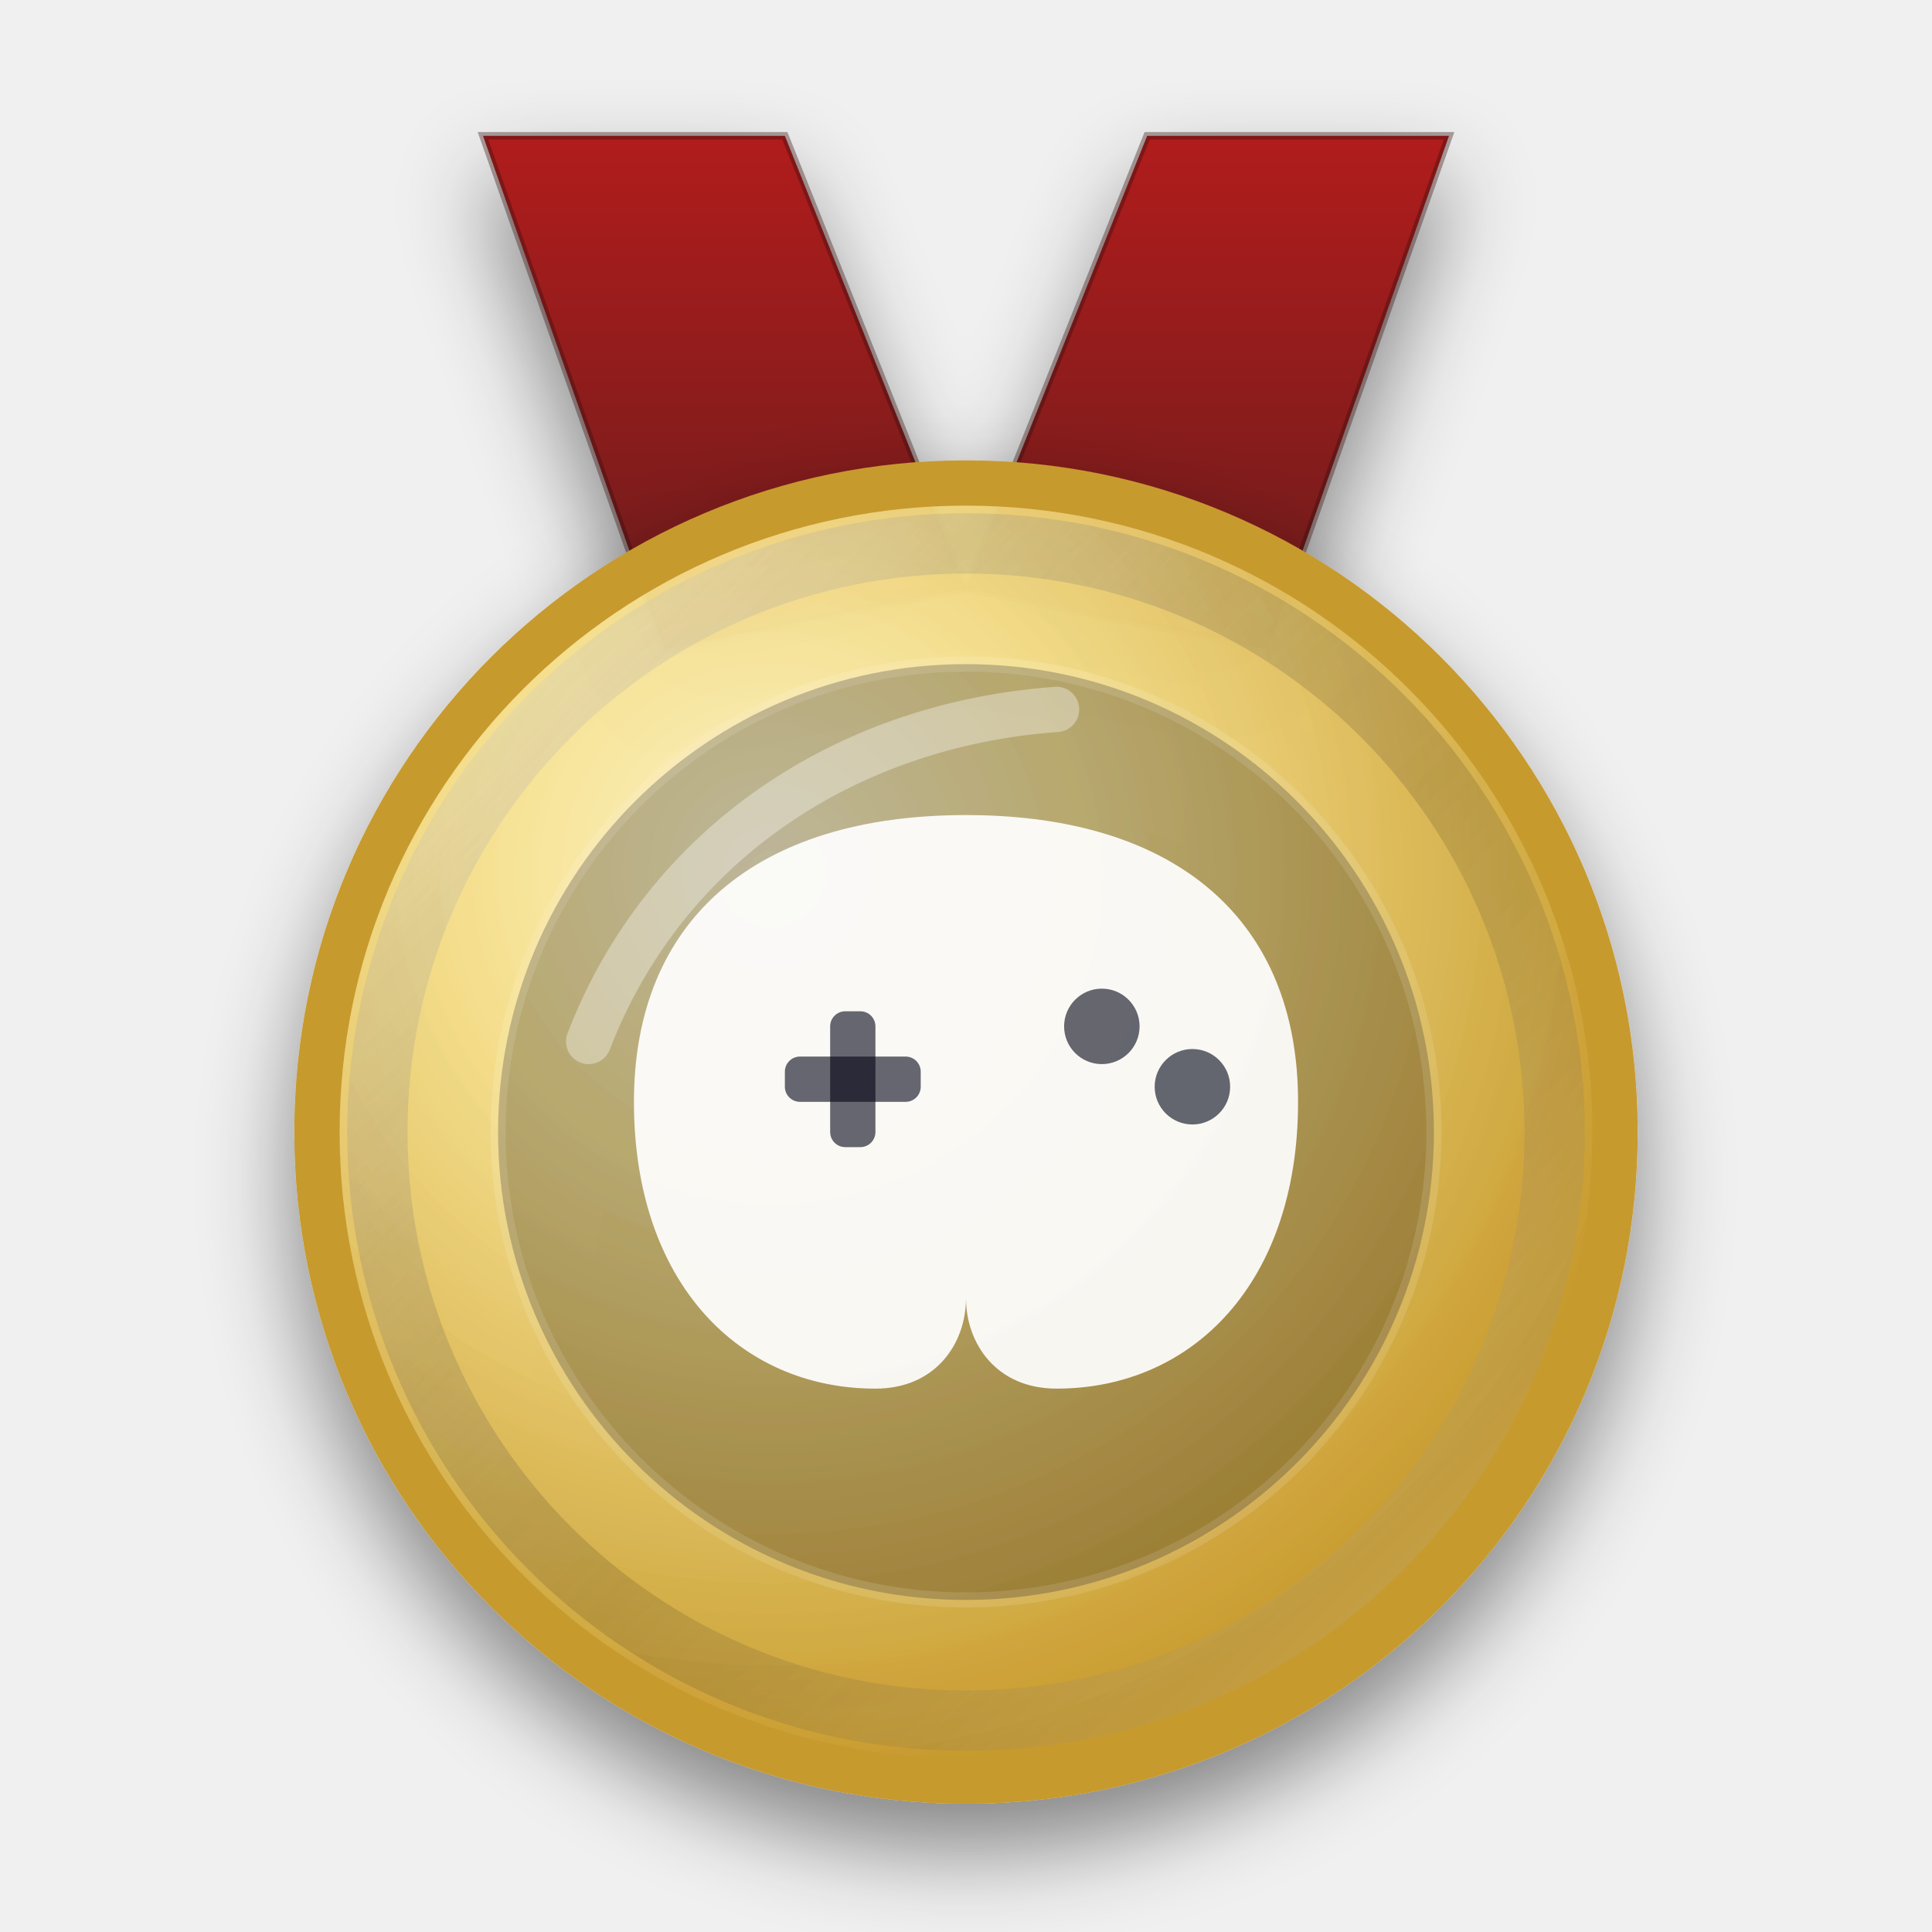
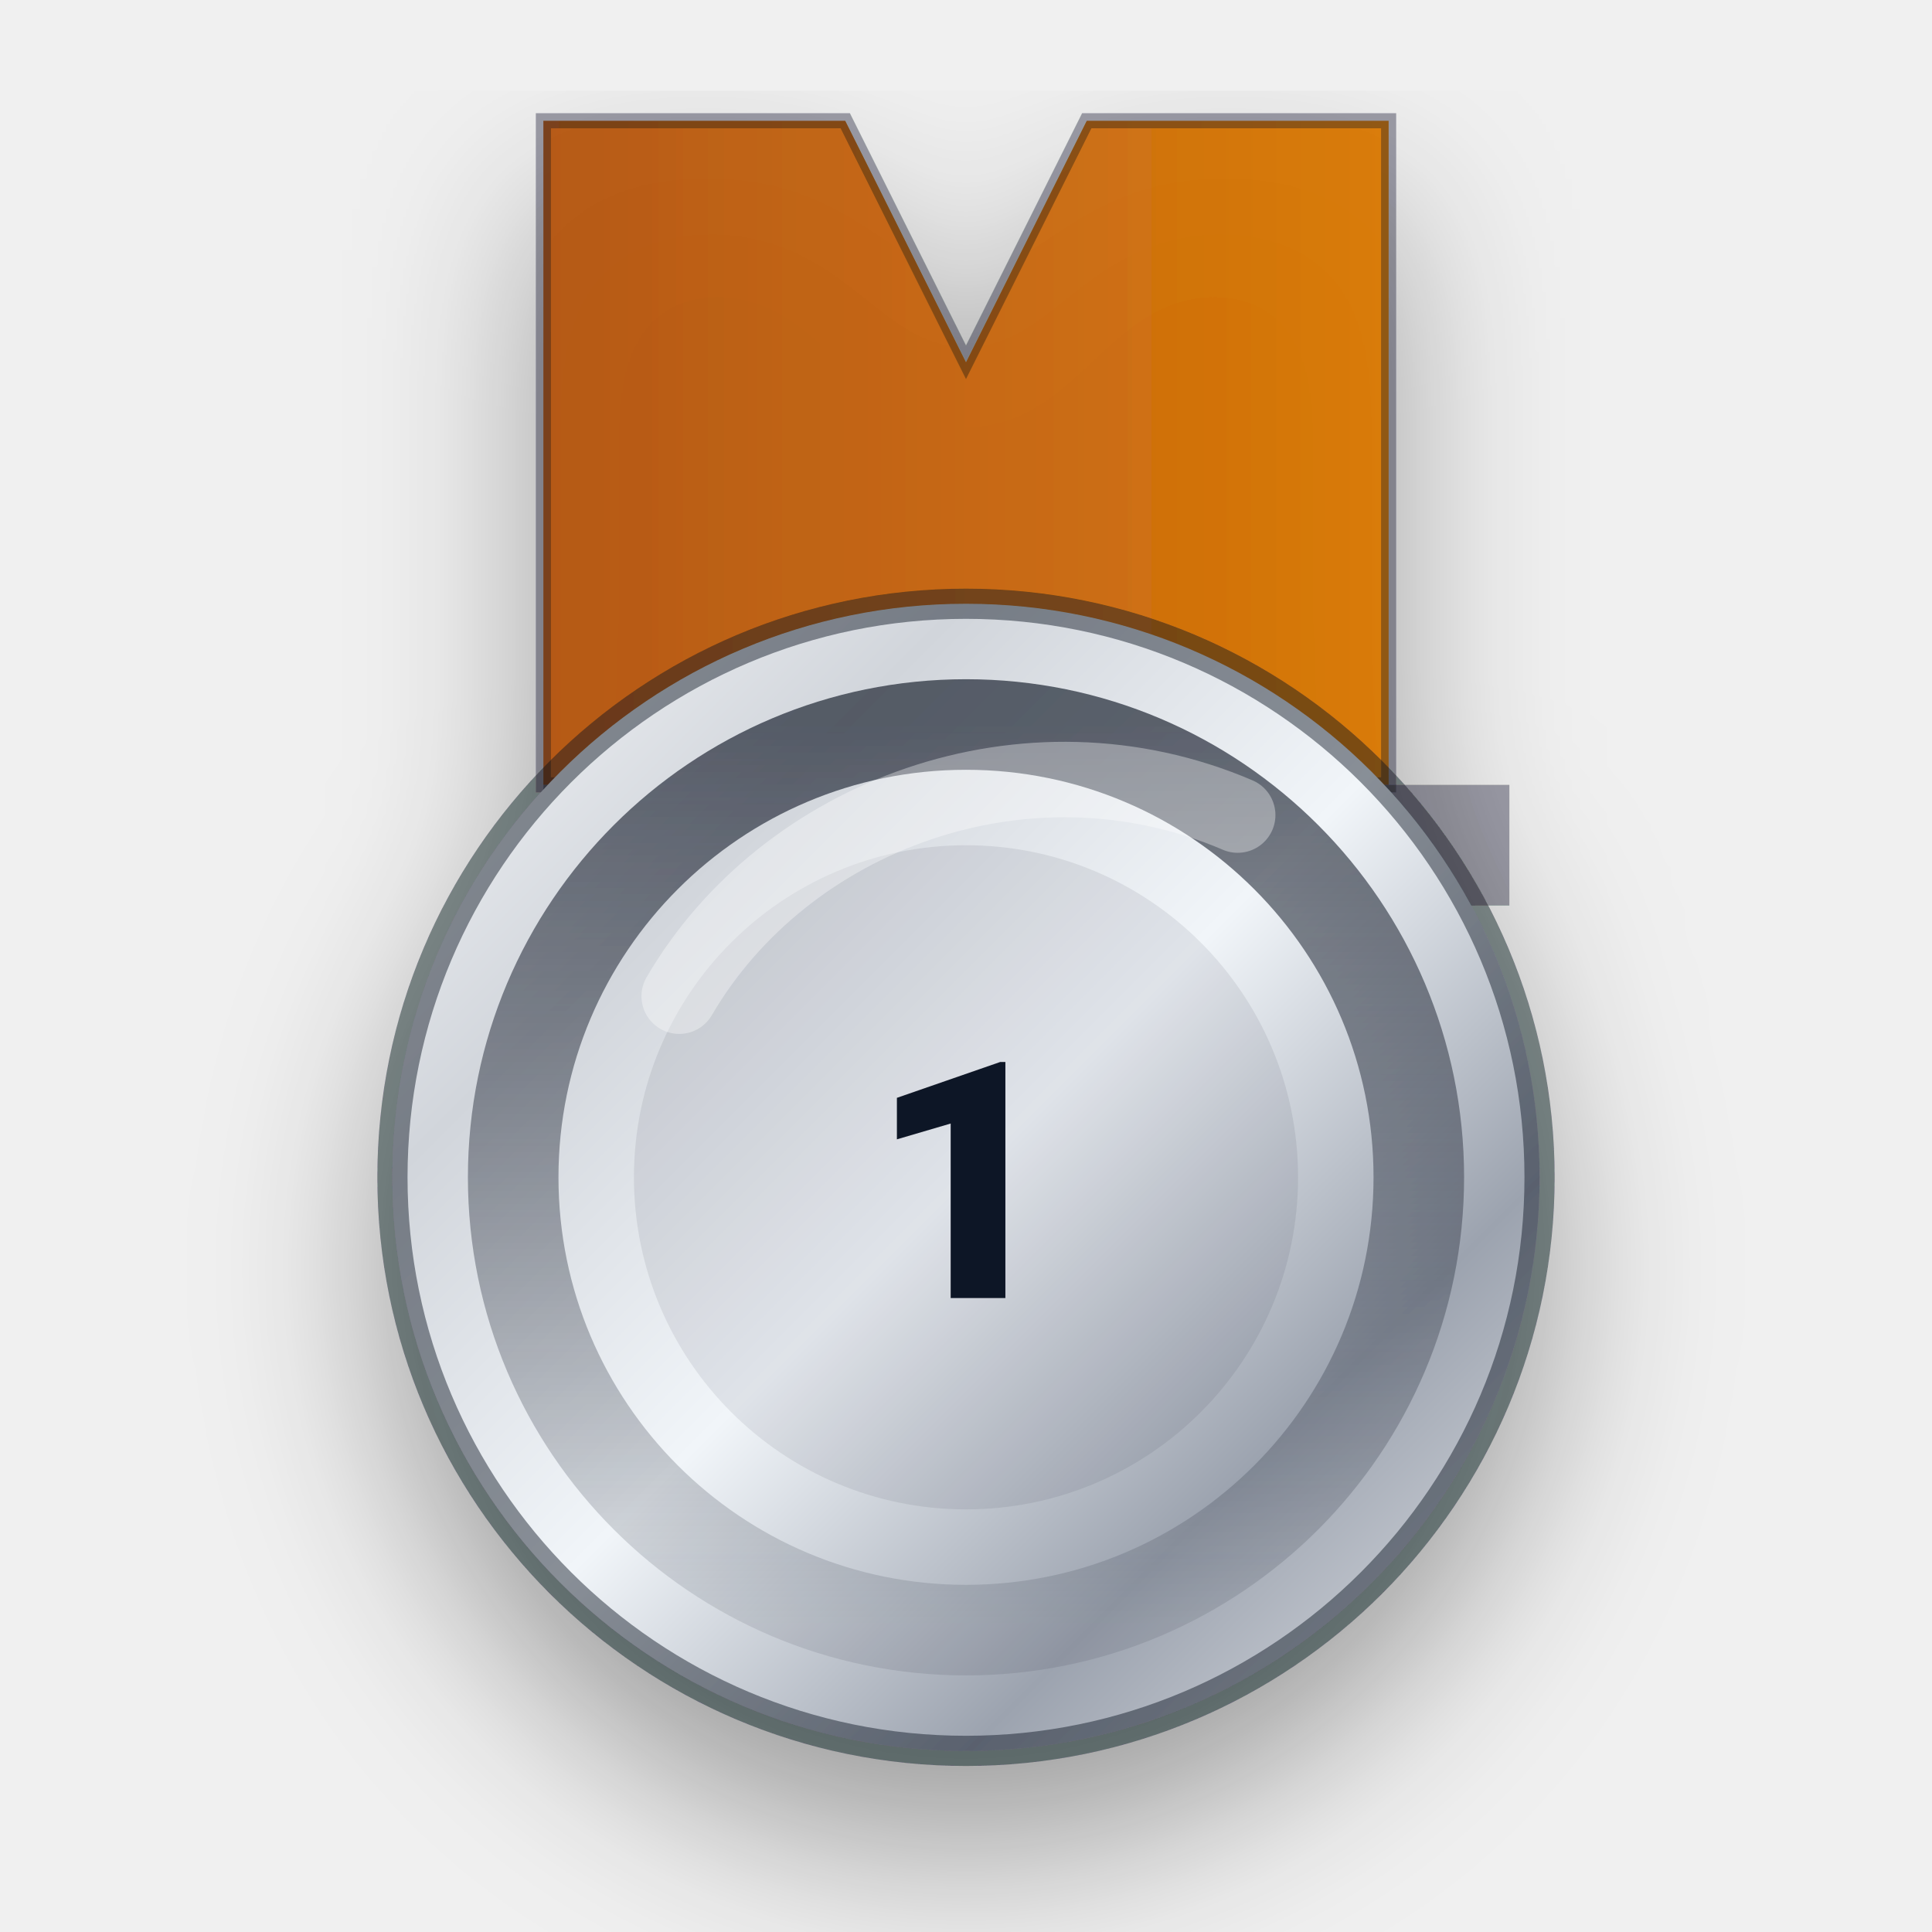
- <svg xmlns="http://www.w3.org/2000/svg" width="256" height="256" viewBox="0 0 256 256" role="img" aria-label="Pierwsza gra">
+ <svg xmlns="http://www.w3.org/2000/svg" width="128" height="128" viewBox="0 0 128 128">
  <defs>
-     <radialGradient id="gMedal" cx="35%" cy="30%" r="70%">
-       <stop offset="0%" stop-color="#fff4c7" stop-opacity="0.95" />
-       <stop offset="35%" stop-color="#f7e08b" stop-opacity="0.95" />
-       <stop offset="100%" stop-color="#c79a2d" stop-opacity="1" />
-     </radialGradient>
-     <linearGradient id="gRib1" x1="0" y1="0" x2="0" y2="1">
-       <stop offset="0%" stop-color="#b11f1f" />
-       <stop offset="100%" stop-color="#6b1d1d" />
+     <linearGradient id="metal" x1="0" y1="0" x2="1" y2="1">
+       <stop offset="0" stop-color="#f8fafc" />
+       <stop offset="0.25" stop-color="#d1d5db" />
+       <stop offset="0.5" stop-color="#f1f5f9" />
+       <stop offset="0.75" stop-color="#9ca3af" />
+       <stop offset="1" stop-color="#e5e7eb" />
    </linearGradient>
-     <linearGradient id="gMetalEdge" x1="0" y1="0" x2="1" y2="1">
-       <stop offset="0%" stop-color="#ffffff" stop-opacity="0.35" />
-       <stop offset="55%" stop-color="#000000" stop-opacity="0.15" />
-       <stop offset="100%" stop-color="#ffffff" stop-opacity="0.18" />
+     <linearGradient id="edge" x1="0" y1="0" x2="0" y2="1">
+       <stop offset="0" stop-color="#111827" stop-opacity="0.65" />
+       <stop offset="1" stop-color="#111827" stop-opacity="0.1" />
+     </linearGradient>
+     <linearGradient id="rib" x1="0" y1="0" x2="1" y2="0">
+       <stop offset="0" stop-color="#b45309" stop-opacity="0.95" />
+       <stop offset="1" stop-color="#d97706" stop-opacity="0.95" />
    </linearGradient>
    <filter id="shadow" x="-20%" y="-20%" width="140%" height="140%">
-       <feDropShadow dx="0" dy="6" stdDeviation="6" flood-color="#000" flood-opacity="0.45" />
+       <feDropShadow dx="0" dy="6" stdDeviation="6" flood-color="#000" flood-opacity="0.35" />
    </filter>
  </defs>
  <g filter="url(#shadow)">
-     <path d="M64 18 L104 18 L128 78 L88 86 Z" fill="url(#gRib1)" stroke="#2b0b0b" stroke-opacity="0.35" />
-     <path d="M152 18 L192 18 L168 86 L128 78 Z" fill="url(#gRib1)" stroke="#2b0b0b" stroke-opacity="0.35" />
+     <path d="M36 8h20l8 16 8-16h20v44H36z" fill="url(#rib)" stroke="#0b1220" stroke-opacity="0.35" />
+     <path d="M36 52h64v8H36z" fill="#0b1220" opacity="0.35" />
+     <circle cx="64" cy="78" r="38" fill="url(#metal)" stroke="#0b1220" stroke-opacity="0.45" stroke-width="2" />
+     <circle cx="64" cy="78" r="30" fill="none" stroke="url(#edge)" stroke-width="6" />
+     <circle cx="64" cy="78" r="22" fill="#0b1220" opacity="0.08" />
+     <path d="M45 66c7-12 23-18 37-12" fill="none" stroke="#fff" stroke-opacity="0.35" stroke-width="5" stroke-linecap="round" />
+     <text x="64" y="86" text-anchor="middle" font-family="system-ui, -apple-system, Segoe UI, Roboto, Arial" font-weight="800" font-size="22" fill="#111827">
+       1
+     </text>
  </g>
-   <g filter="url(#shadow)">
-     <circle cx="128" cy="150" r="86" fill="url(#gMedal)" stroke="#c79a2d" stroke-width="6" />
-     <circle cx="128" cy="150" r="78" fill="none" stroke="url(#gMetalEdge)" stroke-width="8" opacity="0.9" />
-     <circle cx="128" cy="150" r="62" fill="rgba(2,6,23,0.25)" stroke="rgba(255,255,255,0.12)" stroke-width="2" />
-     <g transform="translate(128 150)">
-       <path d="M-44 -4 C-44 -28 -28 -42 0 -42 C28 -42 44 -28 44 -4              C44 20 30 34 12 34 C4 34 0 28 0 22 C0 28 -4 34 -12 34 C-30 34 -44 20 -44 -4 Z" fill="#fff" opacity="0.92" />
-       <rect x="-24" y="-10" width="18" height="6" rx="2" fill="rgba(2,6,23,0.6)" />
-       <rect x="-18" y="-16" width="6" height="18" rx="2" fill="rgba(2,6,23,0.6)" />
-       <circle cx="18" cy="-14" r="5" fill="rgba(2,6,23,0.6)" />
-       <circle cx="30" cy="-6" r="5" fill="rgba(2,6,23,0.6)" />
-     </g>
-   </g>
-   <path d="M78 138 C88 112, 112 96, 140 94" fill="none" stroke="rgba(255,255,255,0.35)" stroke-width="6" stroke-linecap="round" />
</svg>
